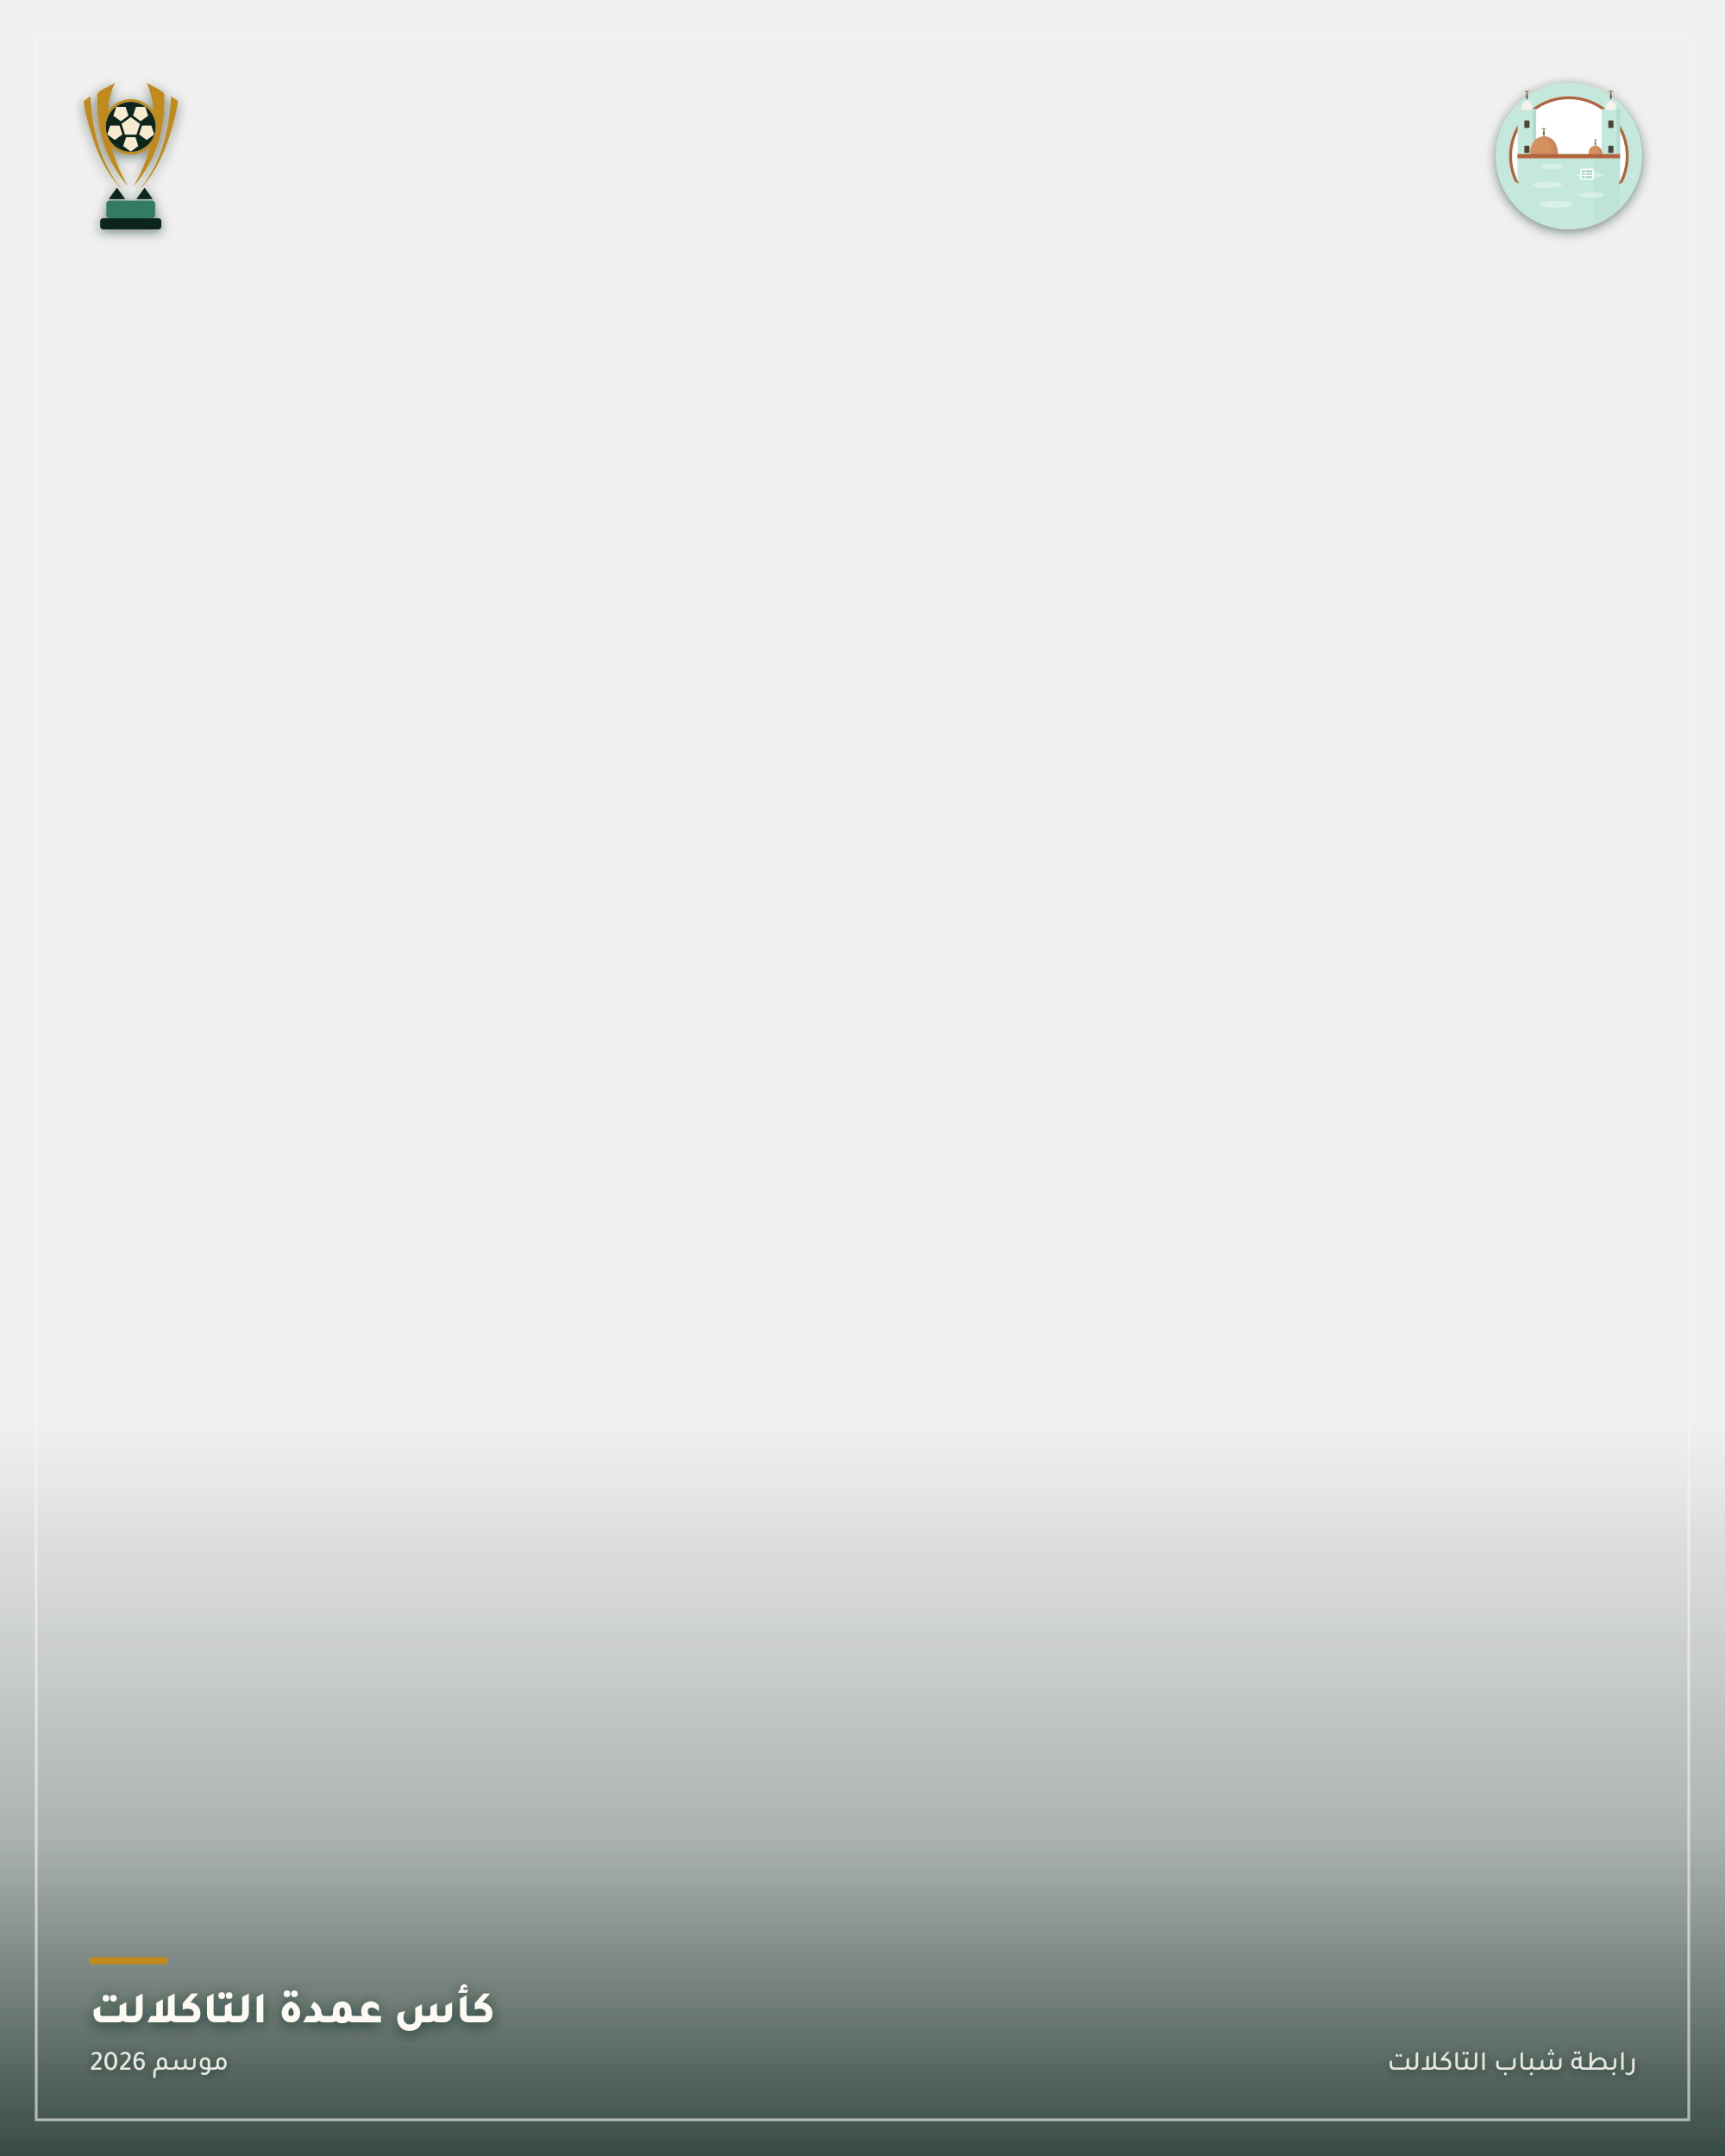
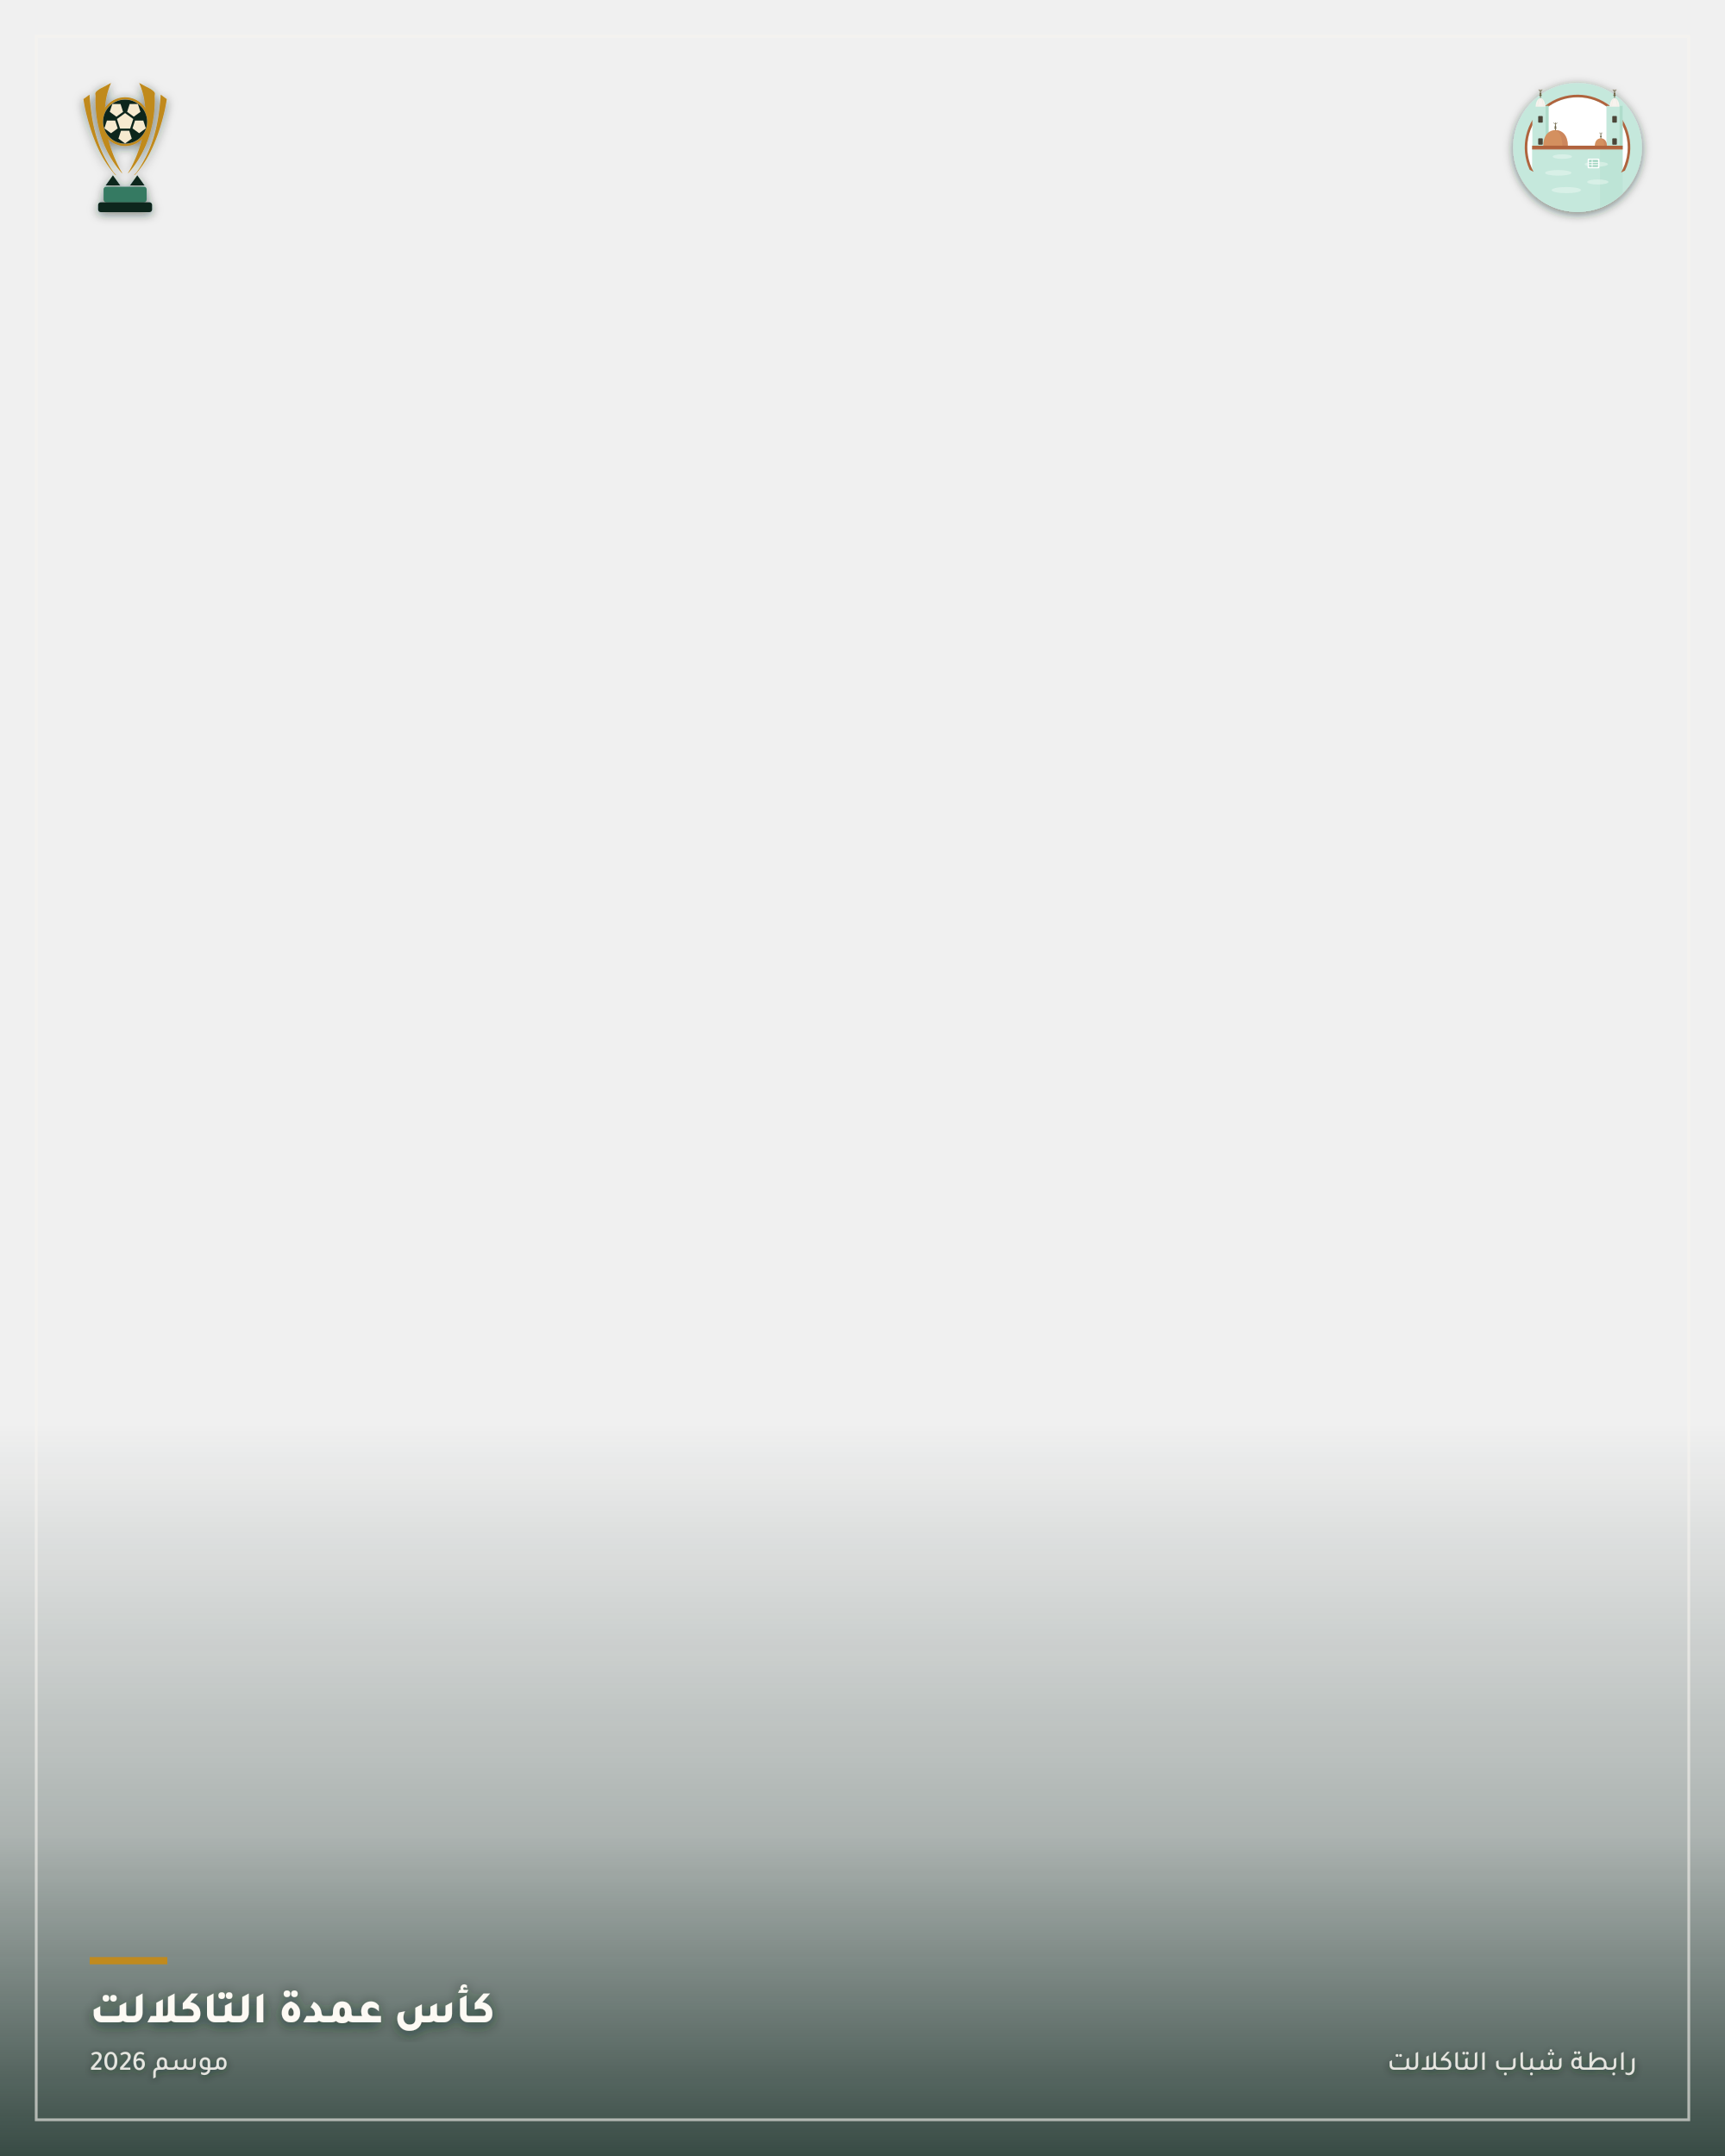
<svg xmlns="http://www.w3.org/2000/svg" viewBox="0 0 4096 5120" width="4096" height="5120">
  <defs>
    <linearGradient id="fhaze" x1="0" y1="5120" x2="0" y2="0" gradientUnits="userSpaceOnUse">
      <stop offset="0" stop-color="#10271f" stop-opacity="0.82" />
      <stop offset="0.15" stop-color="#10271f" stop-opacity="0.3" />
      <stop offset="0.34" stop-color="#10271f" stop-opacity="0" />
    </linearGradient>
    <filter id="fshadow" x="-25%" y="-25%" width="150%" height="150%">
      <feDropShadow dx="0" dy="6.55" stdDeviation="14.34" flood-color="#10271f" flood-opacity="0.72" />
    </filter>
    <filter id="mshadow" x="-25%" y="-25%" width="150%" height="150%">
      <feDropShadow dx="0" dy="9.01" stdDeviation="18.43" flood-color="#10271f" flood-opacity="0.55" />
    </filter>
  </defs>
  <rect x="0" y="0" width="4096" height="5120" fill="url(#fhaze)" />
  <rect x="86.02" y="86.02" width="3923.97" height="4947.97" fill="none" stroke="#f7f3ee" stroke-opacity="0.62" stroke-width="6.55" />
-   <g transform="translate(30.19 89.31) scale(0.7299)" filter="url(#mshadow)">
+   <g transform="translate(49.77 101.94) scale(0.644)" filter="url(#mshadow)">
    <g transform="translate(128 128) scale(1)">
      <path fill="#c08a1e" d="M 125.96,61.9 L 102.34,79.11 C 102.95,82.93 103.51,86.76 104.16,90.58 C 104.81,94.41 105.53,98.23 106.26,102.06 C 107,105.88 107.76,109.71 108.56,113.53 C 109.36,117.36 110.17,121.18 111.04,125 C 111.92,128.83 112.86,132.66 113.82,136.48 C 114.77,140.31 115.78,144.13 116.78,147.95 C 117.79,151.78 118.77,155.61 119.84,159.43 C 120.91,163.26 122.06,167.08 123.19,170.9 C 124.32,174.73 125.44,178.56 126.63,182.37 C 127.83,186.21 129.1,190.03 130.36,193.85 C 131.62,197.68 132.86,201.51 134.18,205.32 C 135.51,209.15 136.88,212.98 138.29,216.8 C 139.72,220.63 141.2,224.45 142.69,228.27 C 144.19,232.1 145.71,235.93 147.28,239.75 C 148.86,243.58 150.49,247.4 152.16,251.22 C 153.84,255.05 155.54,258.88 157.32,262.69 C 159.11,266.53 160.95,270.36 162.87,274.17 C 164.8,278.01 166.83,281.83 168.89,285.64 C 170.97,289.48 173.09,293.31 175.3,297.12 C 177.52,300.96 179.81,304.79 182.18,308.59 C 184.59,312.44 187.06,316.26 189.64,320.06 C 192.26,323.91 194.98,327.74 197.77,331.54 C 200.59,335.39 203.47,339.22 206.47,343.01 C 209.52,346.87 213.35,351.75 215.94,354.49 C 217.52,356.17 218.99,357.23 220.05,358.31 C 220.76,359.04 221.2,359.59 221.77,360.22 C 222.02,359.9 222.55,359.74 222.53,359.27 C 222.49,357.73 216.71,353.13 214.02,349.71 C 211.22,346.13 208.65,342.08 206.09,338.23 C 203.55,334.43 201.1,330.6 198.73,326.76 C 196.38,322.95 194.14,319.12 191.94,315.28 C 189.75,311.47 187.61,307.65 185.53,303.81 C 183.47,300 181.44,296.18 179.51,292.33 C 177.59,288.53 175.75,284.7 173.96,280.86 C 172.18,277.05 170.44,273.23 168.8,269.39 C 167.16,265.58 165.63,261.75 164.11,257.91 C 162.6,254.1 161.13,250.27 159.71,246.44 C 158.3,242.62 156.91,238.8 155.6,234.96 C 154.3,231.15 153.07,227.32 151.87,223.49 C 150.68,219.67 149.53,215.85 148.43,212.02 C 147.33,208.2 146.28,204.37 145.27,200.54 C 144.27,196.72 143.32,192.9 142.41,189.07 C 141.5,185.25 140.65,181.42 139.82,177.59 C 139,173.77 138.2,169.95 137.43,166.12 C 136.67,162.3 135.92,158.47 135.24,154.65 C 134.55,150.82 133.93,147 133.32,143.17 C 132.72,139.35 132.14,135.52 131.6,131.7 C 131.06,127.87 130.57,124.05 130.07,120.22 C 129.58,116.4 129.07,112.58 128.64,108.75 C 128.21,104.93 127.86,101.1 127.49,97.27 C 127.12,93.45 126.77,89.63 126.44,85.8 C 126.1,81.98 125.75,78.15 125.48,74.33 C 125.21,70.5 125.04,66.68 124.81,62.85 Z" />
      <path fill="#c08a1e" d="M 204.37,19.35 C 202.9,20.14 201.98,20.64 199.97,21.74 C 195.55,24.13 185.86,29.38 178.84,33.21 C 171.84,37.03 163.54,40.4 157.9,44.69 C 153.27,48.2 148.32,51.96 146.71,56.16 C 145.35,59.71 147.17,63.81 147.19,67.63 C 147.2,71.46 146.87,75.28 146.8,79.11 C 146.74,82.93 146.74,86.76 146.8,90.58 C 146.87,94.41 147.01,98.23 147.19,102.06 C 147.36,105.88 147.59,109.71 147.86,113.53 C 148.13,117.36 148.45,121.18 148.81,125 C 149.18,128.83 149.58,132.66 150.06,136.48 C 150.53,140.31 151.11,144.13 151.68,147.95 C 152.26,151.78 152.83,155.61 153.5,159.43 C 154.17,163.26 154.9,167.08 155.7,170.9 C 156.5,174.73 157.39,178.55 158.28,182.37 C 159.17,186.2 160.07,190.03 161.05,193.85 C 162.04,197.68 163.09,201.51 164.21,205.32 C 165.32,209.16 166.51,212.98 167.75,216.8 C 168.99,220.63 170.3,224.46 171.67,228.27 C 173.04,232.11 174.49,235.93 175.97,239.75 C 177.45,243.58 178.94,247.41 180.56,251.22 C 182.19,255.06 183.94,258.88 185.72,262.69 C 187.51,266.53 189.33,270.36 191.27,274.17 C 193.22,278.01 195.28,281.83 197.39,285.64 C 199.51,289.48 201.72,293.31 203.98,297.12 C 206.27,300.96 208.61,304.79 211.06,308.59 C 213.55,312.44 216.14,316.26 218.8,320.06 C 221.5,323.91 224.25,327.74 227.12,331.54 C 230.05,335.39 233.31,339.49 236.21,343.01 C 238.76,346.11 243.02,350.12 243.57,351.62 C 243.73,352.05 243.57,352.25 243.57,352.57 C 243.98,352.25 244.7,352.18 244.81,351.62 C 245.12,350.13 241.29,345.4 239.46,342.06 C 237.47,338.42 235.32,334.42 233.34,330.58 C 231.37,326.77 229.46,322.94 227.6,319.11 C 225.76,315.3 223.99,311.47 222.25,307.63 C 220.51,303.82 218.81,300 217.18,296.16 C 215.56,292.35 214.01,288.52 212.49,284.69 C 210.98,280.87 209.5,277.05 208.1,273.21 C 206.7,269.4 205.37,265.57 204.08,261.74 C 202.79,257.92 201.55,254.09 200.35,250.26 C 199.16,246.45 198.01,242.62 196.91,238.79 C 195.81,234.97 194.74,231.15 193.75,227.31 C 192.77,223.5 191.84,219.67 190.98,215.84 C 190.12,212.02 189.34,208.2 188.59,204.37 C 187.84,200.55 187.14,196.72 186.49,192.89 C 185.83,189.07 185.21,185.25 184.67,181.42 C 184.13,177.6 183.65,173.77 183.24,169.94 C 182.82,166.12 182.49,162.3 182.18,158.47 C 181.88,154.65 181.59,150.82 181.42,147 C 181.24,143.17 181.16,139.35 181.13,135.52 C 181.1,131.7 181.13,127.87 181.23,124.05 C 181.32,120.22 181.47,116.4 181.71,112.57 C 181.94,108.75 182.26,104.92 182.66,101.1 C 183.06,97.27 183.55,93.45 184.1,89.63 C 184.64,85.8 185.21,81.97 185.91,78.15 C 186.61,74.32 187.41,70.49 188.3,66.68 C 189.2,62.84 190.19,59.02 191.27,55.2 C 192.35,51.37 193.55,47.54 194.8,43.73 C 196.07,39.89 197.36,36.06 198.82,32.25 C 200.29,28.41 202.66,22.77 203.6,20.78 C 203.94,20.06 204.11,19.82 204.37,19.35 Z" />
      <path fill="#c08a1e" d="M 386.04,61.9 L 409.66,79.11 C 409.05,82.93 408.49,86.76 407.84,90.58 C 407.19,94.41 406.47,98.23 405.74,102.06 C 405,105.88 404.24,109.71 403.44,113.53 C 402.64,117.36 401.83,121.18 400.96,125 C 400.08,128.83 399.14,132.66 398.18,136.48 C 397.23,140.31 396.22,144.13 395.22,147.95 C 394.21,151.78 393.23,155.61 392.16,159.43 C 391.09,163.26 389.94,167.08 388.81,170.9 C 387.68,174.73 386.56,178.56 385.37,182.37 C 384.17,186.21 382.9,190.03 381.64,193.85 C 380.38,197.68 379.14,201.51 377.82,205.32 C 376.49,209.15 375.12,212.98 373.71,216.8 C 372.28,220.63 370.8,224.45 369.31,228.27 C 367.81,232.1 366.29,235.93 364.72,239.75 C 363.14,243.58 361.51,247.4 359.84,251.22 C 358.16,255.05 356.46,258.88 354.68,262.69 C 352.89,266.53 351.05,270.36 349.13,274.17 C 347.2,278.01 345.17,281.83 343.11,285.64 C 341.03,289.48 338.91,293.31 336.7,297.12 C 334.48,300.96 332.19,304.79 329.82,308.59 C 327.41,312.44 324.94,316.26 322.36,320.06 C 319.74,323.91 317.02,327.74 314.23,331.54 C 311.41,335.39 308.53,339.22 305.53,343.01 C 302.48,346.87 298.65,351.75 296.06,354.49 C 294.48,356.17 293.01,357.23 291.95,358.31 C 291.24,359.04 290.8,359.59 290.23,360.22 C 289.98,359.9 289.45,359.74 289.47,359.27 C 289.51,357.73 295.29,353.13 297.98,349.71 C 300.78,346.13 303.35,342.08 305.91,338.23 C 308.45,334.43 310.9,330.6 313.27,326.76 C 315.62,322.95 317.86,319.12 320.06,315.28 C 322.25,311.47 324.39,307.65 326.47,303.81 C 328.53,300 330.56,296.18 332.49,292.33 C 334.41,288.53 336.25,284.7 338.04,280.86 C 339.82,277.05 341.56,273.23 343.2,269.39 C 344.84,265.58 346.37,261.75 347.89,257.91 C 349.4,254.1 350.87,250.27 352.29,246.44 C 353.7,242.62 355.09,238.8 356.4,234.96 C 357.7,231.15 358.93,227.32 360.13,223.49 C 361.32,219.67 362.47,215.85 363.57,212.02 C 364.67,208.2 365.72,204.37 366.73,200.54 C 367.73,196.72 368.68,192.9 369.59,189.07 C 370.5,185.25 371.35,181.42 372.18,177.59 C 373,173.77 373.8,169.95 374.57,166.12 C 375.33,162.3 376.08,158.47 376.76,154.65 C 377.45,150.82 378.07,147 378.68,143.17 C 379.28,139.35 379.86,135.52 380.4,131.7 C 380.94,127.87 381.43,124.05 381.93,120.22 C 382.42,116.4 382.93,112.58 383.36,108.75 C 383.79,104.93 384.14,101.1 384.51,97.27 C 384.88,93.45 385.23,89.63 385.56,85.8 C 385.9,81.98 386.25,78.15 386.52,74.33 C 386.79,70.5 386.96,66.68 387.19,62.85 Z" />
      <path fill="#c08a1e" d="M 307.63,19.35 C 309.1,20.14 310.02,20.64 312.03,21.74 C 316.45,24.13 326.14,29.38 333.16,33.21 C 340.16,37.03 348.46,40.4 354.1,44.69 C 358.73,48.2 363.68,51.96 365.29,56.16 C 366.65,59.71 364.83,63.81 364.81,67.63 C 364.8,71.46 365.13,75.28 365.2,79.11 C 365.26,82.93 365.26,86.76 365.2,90.58 C 365.13,94.41 364.99,98.23 364.81,102.06 C 364.64,105.88 364.41,109.71 364.14,113.53 C 363.87,117.36 363.55,121.18 363.19,125 C 362.82,128.83 362.42,132.66 361.94,136.48 C 361.47,140.31 360.89,144.13 360.32,147.95 C 359.74,151.78 359.17,155.61 358.5,159.43 C 357.83,163.26 357.1,167.08 356.3,170.9 C 355.5,174.73 354.61,178.55 353.72,182.37 C 352.83,186.2 351.93,190.03 350.95,193.85 C 349.96,197.68 348.91,201.51 347.79,205.32 C 346.68,209.16 345.49,212.98 344.25,216.8 C 343.01,220.63 341.7,224.46 340.33,228.27 C 338.96,232.11 337.51,235.93 336.03,239.75 C 334.55,243.58 333.06,247.41 331.44,251.22 C 329.81,255.06 328.06,258.88 326.28,262.69 C 324.49,266.53 322.67,270.36 320.73,274.17 C 318.78,278.01 316.72,281.83 314.61,285.64 C 312.49,289.48 310.28,293.31 308.02,297.12 C 305.73,300.96 303.39,304.79 300.94,308.59 C 298.45,312.44 295.86,316.26 293.2,320.06 C 290.5,323.91 287.75,327.74 284.88,331.54 C 281.95,335.39 278.69,339.49 275.79,343.01 C 273.24,346.11 268.98,350.12 268.43,351.62 C 268.27,352.05 268.43,352.25 268.43,352.57 C 268.02,352.25 267.3,352.18 267.19,351.62 C 266.88,350.13 270.71,345.4 272.54,342.06 C 274.53,338.42 276.68,334.42 278.66,330.58 C 280.63,326.77 282.54,322.94 284.4,319.11 C 286.24,315.3 288.01,311.47 289.75,307.63 C 291.49,303.82 293.19,300 294.82,296.16 C 296.44,292.35 297.99,288.52 299.51,284.69 C 301.02,280.87 302.5,277.05 303.9,273.21 C 305.3,269.4 306.63,265.57 307.92,261.74 C 309.21,257.92 310.45,254.09 311.65,250.26 C 312.84,246.45 313.99,242.62 315.09,238.79 C 316.19,234.97 317.26,231.15 318.25,227.31 C 319.23,223.5 320.16,219.67 321.02,215.84 C 321.88,212.02 322.66,208.2 323.41,204.37 C 324.16,200.55 324.86,196.72 325.51,192.89 C 326.17,189.07 326.79,185.25 327.33,181.42 C 327.87,177.6 328.35,173.77 328.76,169.94 C 329.18,166.12 329.51,162.3 329.82,158.47 C 330.12,154.65 330.41,150.82 330.58,147 C 330.76,143.17 330.84,139.35 330.87,135.52 C 330.9,131.7 330.87,127.87 330.77,124.05 C 330.68,120.22 330.53,116.4 330.29,112.57 C 330.06,108.75 329.74,104.92 329.34,101.1 C 328.94,97.27 328.45,93.45 327.9,89.63 C 327.36,85.8 326.79,81.97 326.09,78.15 C 325.39,74.32 324.59,70.49 323.7,66.68 C 322.8,62.84 321.81,59.02 320.73,55.2 C 319.65,51.37 318.45,47.54 317.2,43.73 C 315.93,39.89 314.64,36.06 313.18,32.25 C 311.71,28.41 309.34,22.77 308.4,20.78 C 308.06,20.06 307.89,19.82 307.63,19.35 Z" />
      <path fill="#c08a1e" fill-rule="evenodd" d="M 256,72.41 a 89.88,89.88 0 1 1 -0.01,0 Z M 256,81.02 a 81.27,81.27 0 1 0 0.01,0 Z" />
      <path fill="#f6ead0" d="M 256,81.02 a 81.27,81.27 0 1 1 -0.01,0 Z" />
      <path fill="#10271f" fill-rule="evenodd" d="M 256,81.02 a 81.27,81.27 0 1 1 -0.01,0 Z M 256,130.74 L 286.01,152.54 L 274.55,187.82 L 237.45,187.82 L 225.99,152.54 Z M 256,242.61 L 231.45,224.77 L 240.83,195.91 L 271.17,195.91 L 280.55,224.77 Z M 179.61,187.11 L 188.99,158.25 L 219.34,158.25 L 228.72,187.11 L 204.17,204.95 Z M 208.79,97.32 L 239.14,97.32 L 248.52,126.18 L 223.96,144.02 L 199.41,126.18 Z M 303.21,97.32 L 312.59,126.18 L 288.04,144.02 L 263.48,126.18 L 272.86,97.32 Z M 332.39,187.11 L 307.83,204.95 L 283.28,187.11 L 292.66,158.25 L 323.01,158.25 Z" />
      <path fill="#10271f" d="M 184.29,397.51 L 237.83,397.51 L 211.06,360.22 Z" />
      <path fill="#10271f" d="M 327.71,397.51 L 274.17,397.51 L 300.94,360.22 Z" />
      <path fill="#357a62" d="M 186.2,402.29 H 325.8 A 9.56,9.56 0 0 1 335.36,411.86 V 450.1 A 9.56,9.56 0 0 1 325.8,459.67 H 186.2 A 9.56,9.56 0 0 1 176.64,450.1 V 411.86 A 9.56,9.56 0 0 1 186.2,402.29 Z" />
      <path fill="#10271f" d="M 166.12,459.67 H 345.88 A 9.56,9.56 0 0 1 355.44,469.23 V 486.44 A 9.56,9.56 0 0 1 345.88,496 H 166.12 A 9.56,9.56 0 0 1 156.56,486.44 V 469.23 A 9.56,9.56 0 0 1 166.12,459.67 Z" />
    </g>
  </g>
-   <g transform="translate(3463.17 108.54) scale(0.6827)" filter="url(#mshadow)">
+   <g transform="translate(3514.49 118.9) scale(0.6024)" filter="url(#mshadow)">
    <g transform="translate(128 128) scale(1)">
      <defs>
        <clipPath id="in7zhgr0-roundel-clip">
          <circle cx="256" cy="256" r="254" />
        </clipPath>
        <g id="in7zhgr0-finial" fill="#6b6244">
          <rect x="-1.7" y="-7" width="3.4" height="7" />
          <ellipse cx="0" cy="-10" rx="4.7" ry="3.9" />
          <rect x="-1.7" y="-15" width="3.4" height="4" />
          <ellipse cx="0" cy="-16.9" rx="3.5" ry="2.8" />
          <rect x="-1.6" y="-27" width="3.2" height="10" />
          <g transform="translate(0,-28.5) scale(0.84,0.74)">
            <path d="M -9,-6.8 C -9.4,-1 -5.6,3 0,4.6 C 5.6,3 9.4,-1 9,-6.8 L 6.2,-5 C 6.3,-1.4 3.8,0.9 0,1.9 C -3.8,0.9 -6.3,-1.4 -6.2,-5 Z" />
          </g>
          <rect x="-1.6" y="-32.5" width="3.2" height="5.5" />
        </g>
        <g id="in7zhgr0-dome">
          <path d="M 0,0 C 0,-42 18,-63 48,-65 C 78,-63 97,-42 97,0 Z" fill="#d4905e" />
          <path d="M 48,-65 C 78,-63 97,-42 97,0 L 75,0 C 75,-38 64,-58 48,-65 Z" fill="#c47c5a" opacity="0.5" />
        </g>
        <g id="in7zhgr0-minaret-shaft">
          <rect x="-32" y="-165" width="64" height="165" fill="#c5e8dc" />
          <rect x="20" y="-165" width="12" height="165" fill="#a0d4c0" opacity="0.6" />
          <rect x="-9" y="-125" width="18" height="26" rx="2.5" fill="#4b4539" />
          <rect x="-9" y="-37" width="18" height="25" rx="2.5" fill="#4b4539" />
        </g>
        <g id="in7zhgr0-minaret-top">
          <path d="M -19,-162 A 19,33 0 0 1 19,-162 Z" fill="#f7f3ee" />
          <g fill="none" stroke="#ede7dc" stroke-width="1.5" stroke-linecap="round">
            <path d="M 0,-195 A 10.8,33 0 0 0 -10.8,-162" />
            <path d="M 0,-195 A 10.8,33 0 0 1 10.8,-162" />
          </g>
          <use href="#in7zhgr0-finial" transform="translate(0,-197)" />
        </g>
      </defs>
      <circle cx="256" cy="256" r="254" fill="#c5e8dc" />
      <g clip-path="url(#in7zhgr0-roundel-clip)">
        <circle cx="256" cy="256" r="198" fill="#ffffff" />
        <rect x="77" y="249" width="357" height="270" fill="#c5e8dc" />
        <rect x="345" y="249" width="89" height="270" fill="#a0d4c0" opacity="0.22" />
        <g fill="#f0faf5" opacity="0.45">
          <ellipse cx="196" cy="292" rx="38" ry="9" />
          <ellipse cx="330" cy="322" rx="46" ry="10" />
          <ellipse cx="180" cy="356" rx="52" ry="11" />
          <ellipse cx="336" cy="392" rx="42" ry="10" />
          <ellipse cx="212" cy="424" rx="58" ry="12" />
        </g>
        <path d="M 82.83,351.99 L 67.49,343.9 A 208,208 0 1 1 442.95,347.18 L 427.47,355 A 198,198 0 1 0 82.83,351.99 Z" fill="#b0643e" />
        <use href="#in7zhgr0-minaret-shaft" transform="translate(110,257)" />
        <use href="#in7zhgr0-minaret-shaft" transform="translate(402,257)" />
        <use href="#in7zhgr0-dome" transform="translate(121,252)" />
        <use href="#in7zhgr0-finial" transform="translate(169,188) scale(0.92)" />
        <use href="#in7zhgr0-dome" transform="translate(324,252) scale(0.4948)" />
        <use href="#in7zhgr0-finial" transform="translate(348,221) scale(0.72)" />
        <rect x="77" y="249" width="357" height="14" fill="#b0643e" />
        <rect x="77" y="261" width="357" height="4" fill="#c47c5a" opacity="0.55" />
        <g transform="translate(296,300)">
          <rect x="0" y="0" width="46" height="38" rx="3" fill="#ffffff" />
          <rect x="5" y="5" width="36" height="28" rx="2" fill="#a0d4c0" />
          <rect x="5" y="13" width="36" height="3.5" fill="#ffffff" />
          <rect x="5" y="22" width="36" height="3.5" fill="#ffffff" />
          <rect x="16" y="5" width="3.5" height="28" fill="#ffffff" />
        </g>
      </g>
      <use href="#in7zhgr0-minaret-top" transform="translate(110,257)" />
      <use href="#in7zhgr0-minaret-top" transform="translate(402,257)" />
    </g>
  </g>
  <rect x="212.99" y="4647.62" width="184.32" height="17.2" fill="#c08a1e" />
  <path d="M36.5,-46.5Q33.1,-46.5 31.05,-48.6Q29,-50.7 29,-54.1Q29,-57.4 31.05,-59.4Q33.1,-61.4 36.5,-61.4Q39.8,-61.4 41.8,-59.4Q43.8,-57.4 43.8,-54.1Q43.8,-50.6 41.8,-48.55Q39.8,-46.5 36.5,-46.5ZM53.2,-46.5Q49.8,-46.5 47.75,-48.6Q45.7,-50.7 45.7,-54.1Q45.7,-57.4 47.75,-59.4Q49.8,-61.4 53.2,-61.4Q56.5,-61.4 58.5,-59.4Q60.5,-57.4 60.5,-54.1Q60.5,-50.6 58.5,-48.55Q56.5,-46.5 53.2,-46.5ZM87.5,-14L95.6,-14L95.6,0L86.1,0Q79.1,0 74.5,-3.4Q69.7,0 62.8,0L27.1,0Q18.4,0 13.4,-5.9Q9,-11 9,-19.1L9,-28.3L23.5,-36L23.5,-19.9Q23.5,-16.6 24.75,-15.3Q26,-14 29.2,-14L61.5,-14Q64.7,-14 65.95,-15.3Q67.2,-16.6 67.2,-19.9L67.2,-37.3L81.7,-45L81.7,-19.8Q81.7,-16.6 83,-15.3Q84.3,-14 87.5,-14Z M89.9,0L89.9,-14L96.4,-14Q100.6,-14 102.25,-15.75Q103.9,-17.5 103.9,-21.9L103.9,-56.8L118.4,-64.5L118.4,-21.8Q118.4,-11.6 112.2,-5.6Q106.5,0 97.1,0L89.9,0Z M195.8,-14L205.6,-14L205.6,0L194.4,0Q186.9,0 182,-4Q176.6,0 168.8,0L129.4,0L136.7,-14L149.3,-14L149.3,-43.8L163.8,-51.5L163.8,-14L168.1,-14Q172.2,-14 173.85,-15.75Q175.5,-17.5 175.5,-21.9L175.5,-56.8L190.1,-64.5L190.1,-21.8Q190.1,-20.2 190,-19.5Q190.1,-16.4 191.35,-15.2Q192.6,-14 195.8,-14Z M225.3,-44.9Q231.8,-44 237,-40.5Q247.8,-33.4 247.8,-20L247.8,-18.8Q247.8,-9.6 241.9,-4.5Q236.9,0 228.9,0L200.2,0L200.2,-14L227.5,-14Q233.2,-14 233.2,-19.3L233.2,-19.8Q233.2,-25.8 227.9,-28.8Q224.4,-30.8 219.3,-30.8Q214.3,-30.8 208.6,-28.8L208.6,-42.8L228.1,-64.5L242.7,-64.5L225.3,-44.9Z M281.7,0Q272.5,0 267.3,-5.9Q262.8,-11.1 262.8,-19.2L262.8,-56.8L277.3,-64.5L277.3,-19.8Q277.3,-16.6 278.6,-15.3Q279.9,-14 283.1,-14L292.9,-14L292.9,0L281.7,0Z M295.8,-52.3Q292.4,-52.3 290.35,-54.4Q288.3,-56.5 288.3,-59.9Q288.3,-63.2 290.35,-65.25Q292.4,-67.3 295.8,-67.3Q299.1,-67.3 301.1,-65.3Q303.1,-63.3 303.1,-59.9Q303.1,-56.4 301.1,-54.35Q299.1,-52.3 295.8,-52.3ZM312.5,-52.3Q309.1,-52.3 307.05,-54.4Q305,-56.5 305,-59.9Q305,-63.2 307.05,-65.25Q309.1,-67.3 312.5,-67.3Q315.8,-67.3 317.8,-65.3Q319.8,-63.3 319.8,-59.9Q319.8,-56.4 317.8,-54.35Q315.8,-52.3 312.5,-52.3ZM323.4,-14L333.1,-14L333.1,0L322,0Q315,0 310.4,-3.4Q305.6,0 298.7,0L287.5,0L287.5,-14L297.3,-14Q300.5,-14 301.8,-15.3Q303.1,-16.6 303.1,-19.8L303.1,-37.3L317.6,-45L317.6,-19.8Q317.6,-16.6 318.85,-15.3Q320.1,-14 323.4,-14Z M327.8,0L327.8,-14L334.3,-14Q338.5,-14 340.15,-15.75Q341.8,-17.5 341.8,-21.9L341.8,-56.8L356.3,-64.5L356.3,-21.8Q356.3,-11.6 350.1,-5.6Q344.4,0 335,0L327.8,0Z M374.3,0L374.3,-56.8L388.8,-64.5L388.8,0L374.3,0Z M442,-56.5Q438.6,-56.5 436.55,-58.6Q434.5,-60.7 434.5,-64.1Q434.5,-67.4 436.6,-69.4Q438.7,-71.4 442,-71.4Q445.3,-71.4 447.3,-69.4Q449.3,-67.4 449.3,-64.1Q449.3,-60.6 447.3,-58.55Q445.3,-56.5 442,-56.5ZM458.7,-56.5Q455.3,-56.5 453.25,-58.6Q451.2,-60.7 451.2,-64.1Q451.2,-67.4 453.25,-69.4Q455.3,-71.4 458.7,-71.4Q462,-71.4 464,-69.4Q466,-67.4 466,-64.1Q466,-60.6 464,-58.55Q462,-56.5 458.7,-56.5ZM450.3,0Q440.5,0 435,-6.6Q430.3,-12.3 430.3,-21Q430.3,-30.7 436.4,-37.7Q441.8,-43.9 450.8,-46.8Q461.2,-43.4 466.6,-36Q471.3,-29.4 471.3,-21Q471.3,-10.9 465.2,-5.1Q459.8,0 451.3,0L450.3,0ZM450.3,-14L451.4,-14Q457.1,-14 457.1,-20.9Q457.1,-29 450.8,-33.1Q444.7,-29 444.7,-21.1Q444.7,-14 450.3,-14Z M478.5,0L485.8,-14L500.7,-14Q504.7,-14 504.7,-18.5Q504.7,-28.4 494.9,-33.9L502,-46.1Q517.4,-37.2 519,-21.9Q519.6,-17.1 521.05,-15.55Q522.5,-14 526.7,-14L534.7,-14L534.7,0L526,0Q518.7,0 513.7,-3.6Q510,0 503.4,0L478.5,0Z M592.1,-14L601.9,-14L601.9,0L590.8,0Q584,0 579.5,-3.2Q574.3,2 565.6,2Q557,2 551.8,-3.1Q547.1,0 540.5,0L529.3,0L529.3,-14L539.1,-14Q542.3,-14 543.6,-15.3Q544.9,-16.6 544.9,-19.8L544.9,-22.6Q544.9,-34.5 551.1,-41Q556.6,-46.8 565.6,-46.8Q575.9,-46.8 581.5,-39.3Q586.3,-32.9 586.4,-22.6L586.4,-19.8Q586.4,-16.5 587.65,-15.25Q588.9,-14 592.1,-14ZM565.6,-12Q571.9,-12 571.9,-22.9Q571.9,-33.2 565.6,-33.2Q559.4,-33.2 559.4,-22.9Q559.4,-12 565.6,-12Z M652.4,-14L652.4,0L596.6,0L596.6,-14L610.3,-14Q608.2,-18.9 608.2,-24.7Q608.2,-35.3 615.7,-41.7Q621.8,-46.8 629.9,-46.8Q640.8,-46.8 647.6,-37.3L647.6,-24.7Q640.1,-33.2 631.6,-33.2Q631.5,-33.2 631.4,-33.2L631.2,-33.2Q622.7,-33 622.7,-24.2Q622.7,-19.4 625.8,-16.7Q628.9,-14 634.5,-14L652.4,-14Z M797.1,-37.3L811.6,-45L811.6,-19.2Q811.6,-10 806,-4.8Q801.2,-0.2 793.3,0L782.1,0Q775.3,0 770.5,-3.4Q766,-0.2 759.5,0L748.4,0Q746,0 743.3,-0.5Q741.2,8.9 733.3,14.2Q726.2,19 716.3,19Q702.5,19 695,9.3Q689.1,1.8 689.1,-8.4Q689.1,-16 692.6,-21.9L706.4,-24.8Q702.7,-18.2 702.7,-10.8Q702.7,-3.7 706.45,0.65Q710.2,5 716.3,5Q729.5,5 729.5,-6.9L729.5,-32.6L744,-40.3L744,-19.8Q744,-16.5 745.25,-15.25Q746.5,-14 749.7,-14L757.5,-14Q760.7,-14 761.95,-15.25Q763.2,-16.5 763.2,-19.8L763.2,-35L777.8,-42.6L777.8,-19.8Q777.8,-16.5 779.05,-15.25Q780.3,-14 783.5,-14L791.4,-14Q794.6,-14 795.85,-15.25Q797.1,-16.5 797.1,-19.8L797.1,-37.3Z M825.1,-66.1L828.6,-72.7L831.7,-72.7Q830.6,-74.8 830.6,-77Q830.6,-80.3 833.05,-82.7Q835.5,-85.1 838.9,-85.1Q842.2,-85.1 845,-82.7L845,-76.3Q842.5,-78.6 839.9,-78.6Q838.3,-78.6 837.4,-77.7Q836.6,-76.9 836.6,-75.8Q836.6,-74.3 838,-72.7L848.2,-72.7L844.7,-66.1L825.1,-66.1ZM848.5,0Q839.3,0 834.1,-5.9Q829.6,-11.1 829.6,-19.2L829.6,-52.8L844.1,-60.5L844.1,-19.8Q844.1,-16.6 845.4,-15.3Q846.7,-14 849.9,-14L859.7,-14L859.7,0L848.5,0Z M879.4,-44.9Q885.9,-44 891.1,-40.5Q901.9,-33.4 901.9,-20L901.9,-18.8Q901.9,-9.6 896,-4.5Q891,0 883,0L854.3,0L854.3,-14L881.6,-14Q887.3,-14 887.3,-19.3L887.3,-19.8Q887.3,-25.8 882,-28.8Q878.5,-30.8 873.4,-30.8Q868.4,-30.8 862.7,-28.8L862.7,-42.8L882.2,-64.5L896.8,-64.5L879.4,-44.9Z" transform="translate(212.99 4802.56) scale(1.06)" fill="#fdfaf4" filter="url(#fshadow)" />
  <path d="M5,0L5,-8.1L20.9,-25.8Q28.1,-33.8 30.65,-38.25Q33.2,-42.7 33.2,-47.2Q33.2,-51.4 30.2,-54Q27.2,-56.6 22.2,-56.6Q16.2,-56.6 9.5,-52.2L5.6,-57.8Q14.5,-64.6 23.8,-64.6Q32.5,-64.6 37.9,-59.5Q43,-54.8 43,-47.2Q43,-42.3 40.7,-37.75Q38.4,-33.2 32.7,-26.7L16.1,-7.7L41.6,-7.7L41.6,0L5,0Z M76,1.2Q64.5,1.2 58.2,-9.2Q52.8,-18 52.8,-31.5Q52.8,-46.6 59.9,-56Q66.2,-64.5 76,-64.5Q87.1,-64.5 93.8,-53.6Q99.3,-44.5 99.3,-31.5Q99.3,-16 92.3,-6.9Q86,1.2 76,1.2ZM76,-56.5Q69.6,-56.5 66.1,-50.15Q62.6,-43.8 62.6,-32.1Q62.6,-19.9 66.4,-13Q70,-6.8 75.9,-6.8Q82.3,-6.8 85.9,-13.55Q89.5,-20.3 89.5,-32.1Q89.5,-44.3 85.7,-50.7Q82.2,-56.5 76,-56.5Z M109.5,0L109.5,-8.1L125.4,-25.8Q132.6,-33.8 135.15,-38.25Q137.7,-42.7 137.7,-47.2Q137.7,-51.4 134.7,-54Q131.7,-56.6 126.7,-56.6Q120.7,-56.6 114,-52.2L110.1,-57.8Q119,-64.6 128.3,-64.6Q137,-64.6 142.4,-59.5Q147.5,-54.8 147.5,-47.2Q147.5,-42.3 145.2,-37.75Q142.9,-33.2 137.2,-26.7L120.6,-7.7L146.1,-7.7L146.1,0L109.5,0Z M167.5,-36.5Q171.9,-41.3 179.2,-41.3Q187,-41.3 192.6,-36.1Q198.6,-30.5 198.6,-20.4Q198.6,-11.7 192.9,-5.2Q187.3,1.2 178.5,1.2Q166.8,1.2 161.4,-9.7Q157.5,-17.5 157.5,-29.2Q157.5,-46.7 164.2,-56Q170.3,-64.5 181,-64.5Q190.1,-64.5 196.3,-59.1L193,-53.6Q187.8,-56.5 181.4,-56.5Q175.3,-56.5 171.55,-51.1Q167.8,-45.7 167.5,-36.5ZM167,-28.8Q167.4,-6.4 178.4,-6.4Q183,-6.4 185.9,-10.35Q188.8,-14.3 188.8,-20.4Q188.8,-33.9 177.6,-33.9Q171,-33.9 167,-28.8Z M287.5,-8.1L294.2,-8.1L294.2,0L286.6,0Q278.5,0 273.7,-5Q269,-0.2 260.4,0L247.3,0Q237.5,0 237.5,10L237.5,26.9L228.9,31.5L228.9,9.7Q228.9,1.4 233.7,-3.4Q238,-7.8 245.1,-8.1Q241.5,-13.9 241.5,-22.3Q241.5,-33.2 247.2,-39.3Q252.3,-44.7 260.6,-44.7Q269.1,-44.7 273.7,-39.4Q277.8,-34.7 277.8,-27.1L277.8,-18.1Q277.8,-8.1 287.5,-8.1ZM269.2,-17.4L269.2,-26.7Q269.2,-36.7 260.6,-36.7Q255.6,-36.7 252.85,-32.95Q250.1,-29.2 250.1,-22.5Q250.1,-15.7 252.7,-11.9Q255.3,-8.1 260,-8.1Q269.2,-8.1 269.2,-17.4Z M288.2,0L288.2,-8.1L297.2,-8.1Q306.9,-8.1 306.9,-18.1L306.9,-32.1L315.5,-36.7L315.5,-18.1Q315.5,-8.1 325.3,-8.1L329.9,-8.1Q339.7,-8.1 339.7,-18.1L339.7,-35.5L348.3,-40L348.3,-18.1Q348.3,-8.1 358,-8.1L362.7,-8.1Q372.5,-8.1 372.5,-18.1L372.5,-38.8L381.1,-43.4L381.1,-17.8Q381.1,-9.3 376,-4.5Q371.5,-0.1 364,0L357.1,0Q348.3,0 344,-5.9Q339.7,-0.1 331.2,0L324.3,0Q315.7,0 311.2,-5.9Q306.9,0 298.1,0L288.2,0Z M445.8,-8.1L445.8,0L433.4,0Q433,8.6 426,14.2Q420.1,18.8 412.6,18.8Q406.4,18.8 400.9,15.9L400.9,8.3Q406.2,11.1 411.4,11.1Q416.7,11.1 420.65,7.8Q424.6,4.5 424.7,-0.1Q419.5,-0.3 417,-0.5Q406.2,-1.1 400.7,-7.8Q396.1,-13.4 396.1,-22.3Q396.1,-33.2 401.9,-39.3Q407.1,-44.7 415.6,-44.7Q424.5,-44.7 429.3,-39.4Q433.4,-34.7 433.4,-27.1L433.4,-8.1L445.8,-8.1ZM424.7,-26.5Q424.7,-36.7 415.6,-36.7Q410.4,-36.7 407.5,-32.95Q404.6,-29.2 404.6,-22.5Q404.6,-9.4 417.4,-8.6Q419.8,-8.3 424.7,-8.1L424.7,-26.5Z M456.2,-27.1Q456.2,-35.8 461.4,-40.6Q466,-44.7 473.4,-44.7Q482.9,-44.7 488,-37.7Q492.4,-31.8 492.4,-22.3Q492.4,-11.5 486.8,-5.4Q481.9,0 474,0Q465,0 460.3,-5Q455.5,0 447.4,0L439.8,0L439.8,-8.1L446.4,-8.1Q456.2,-8.1 456.2,-18.1L456.2,-27.1ZM464.8,-17.4Q464.8,-8.1 473.9,-8.1Q478.6,-8.1 481.25,-11.9Q483.9,-15.7 483.9,-22.5Q483.9,-29.2 481.1,-32.95Q478.3,-36.7 473.4,-36.7Q464.8,-36.7 464.8,-26.7L464.8,-17.4Z" transform="translate(212.99 4915.2) scale(0.66)" fill="#fdfaf4" fill-opacity="0.85" filter="url(#fshadow)" />
  <path d="M35.8,-46.5Q30.9,-46.5 30.9,-51.5Q30.9,-56.4 35.8,-56.4Q40.6,-56.4 40.6,-51.5Q40.6,-46.5 35.8,-46.5ZM48.5,-46.5Q43.6,-46.5 43.6,-51.5Q43.6,-56.4 48.5,-56.4Q53.3,-56.4 53.3,-51.5Q53.3,-46.5 48.5,-46.5ZM88.6,-8.1L93.2,-8.1L93.2,0L87.6,0Q79.2,0 74.5,-5.2Q69.8,0 61.4,0L25.7,0Q17.6,0 13,-5.4Q9,-10.1 9,-17.7L9,-29.8L17.6,-34.4L17.6,-18.5Q17.6,-8.1 27.3,-8.1L60.5,-8.1Q70.2,-8.1 70.2,-18.5L70.2,-38.8L78.8,-43.4L78.8,-18.1Q78.8,-8.1 88.6,-8.1Z M87.2,0L87.2,-8.1L92.5,-8.1Q102.9,-8.1 102.9,-19L102.9,-59.9L111.6,-64.5L111.6,-18.9Q111.6,-10 106.3,-4.8Q101.3,0 93.2,0L87.2,0Z M185.1,-8.1L191.7,-8.1L191.7,0L184.1,0Q175.5,0 170.8,-5.5Q165.8,0 157,0L122.6,0L126.8,-8.1L141.4,-8.1L141.4,-46.9L150,-51.5L150,-8.1L156.3,-8.1Q166.7,-8.1 166.7,-19L166.7,-59.9L175.4,-64.5L175.4,-18.9Q175.4,-13.1 177.65,-10.6Q179.9,-8.1 185.1,-8.1Z M205.4,-42.3Q205.5,-42.3 205.7,-42.3Q205.9,-42.3 206,-42.3Q217.3,-42.3 224.3,-35.3Q230.7,-29 230.7,-19.2L230.7,-17.5Q230.7,-8.9 225.4,-4.1Q220.7,0 213.3,0L185.7,0L185.7,-8.1L212.5,-8.1Q222.1,-8.1 222.1,-18.2L222.1,-19.1Q222.1,-26.5 216.3,-30.5Q211.7,-33.6 205.1,-33.6Q199.8,-33.6 194.4,-31.7L194.4,-40.2L216.3,-64.5L225.1,-64.5L205.4,-42.3Z M263.1,0Q254.4,0 249.7,-5.6Q245.7,-10.4 245.7,-17.8L245.7,-59.9L254.3,-64.5L254.3,-18.1Q254.3,-8.1 264.1,-8.1L270.7,-8.1L270.7,0L263.1,0Z M275.9,-54.8Q271,-54.8 271,-59.8Q271,-64.7 275.9,-64.7Q280.7,-64.7 280.7,-59.8Q280.7,-54.8 275.9,-54.8ZM288.7,-54.8Q283.8,-54.8 283.8,-59.8Q283.8,-64.7 288.7,-64.7Q293.5,-64.7 293.5,-59.8Q293.5,-54.8 288.7,-54.8ZM299.5,-8.1L306.1,-8.1L306.1,0L298.5,0Q290.2,0 285.4,-5.3Q280.6,0 272.3,0L264.7,0L264.7,-8.1L271.3,-8.1Q281.1,-8.1 281.1,-18.1L281.1,-38.8L289.7,-43.4L289.7,-18.1Q289.7,-8.1 299.5,-8.1Z M300.1,0L300.1,-8.1L305.4,-8.1Q315.8,-8.1 315.8,-19L315.8,-59.9L324.5,-64.5L324.5,-18.9Q324.5,-10 319.2,-4.8Q314.2,0 306.1,0L300.1,0Z M342.5,0L342.5,-59.9L351.1,-64.5L351.1,0L342.5,0Z M409.1,0Q401,0 396.4,-5.4Q392.4,-10.1 392.4,-17.7L392.4,-29.8L401,-34.4L401,-18.5Q401,-8.1 410.7,-8.1L443.9,-8.1Q453.6,-8.1 453.6,-18.5L453.6,-38.8L462.2,-43.4L462.2,-17.7Q462.2,-9 456.9,-4.2Q452.2,0 444.8,0L409.1,0ZM425.6,19.9Q420.7,19.9 420.7,14.9Q420.7,10 425.6,10Q430.4,10 430.4,14.9Q430.4,19.9 425.6,19.9Z M497.6,0Q488.9,0 484.2,-5.6Q480.2,-10.4 480.2,-17.8L480.2,-59.9L488.8,-64.5L488.8,-18.1Q488.8,-8.1 498.6,-8.1L505.2,-8.1L505.2,0L497.6,0Z M534,-8.1L540.6,-8.1L540.6,0L533,0Q524.7,0 519.9,-5.3Q515.1,0 506.8,0L499.2,0L499.2,-8.1L505.8,-8.1Q515.6,-8.1 515.6,-18.1L515.6,-38.8L524.2,-43.4L524.2,-18.1Q524.2,-8.1 534,-8.1ZM519.3,10Q524.1,10 524.1,14.9Q524.1,19.9 519.3,19.9Q514.4,19.9 514.4,14.9Q514.4,10 519.3,10Z M589.6,-64.7Q585.2,-64.7 585.2,-69.2Q585.2,-73.6 589.6,-73.6Q594,-73.6 594,-69.2Q594,-64.7 589.6,-64.7ZM583.3,-52.8Q578.4,-52.8 578.4,-57.8Q578.4,-62.7 583.3,-62.7Q588.1,-62.7 588.1,-57.8Q588.1,-52.8 583.3,-52.8ZM596,-52.8Q591.1,-52.8 591.1,-57.8Q591.1,-62.7 596,-62.7Q600.8,-62.7 600.8,-57.8Q600.8,-52.8 596,-52.8ZM534.6,0L534.6,-8.1L543.6,-8.1Q553.3,-8.1 553.3,-18.1L553.3,-32.1L561.9,-36.7L561.9,-18.1Q561.9,-8.1 571.7,-8.1L576.3,-8.1Q586.1,-8.1 586.1,-18.1L586.1,-35.5L594.7,-40L594.7,-18.1Q594.7,-8.1 604.4,-8.1L609.1,-8.1Q618.9,-8.1 618.9,-18.1L618.9,-38.8L627.5,-43.4L627.5,-17.8Q627.5,-9.3 622.4,-4.5Q617.9,-0.1 610.4,0L603.5,0Q594.7,0 590.4,-5.9Q586.1,-0.1 577.6,0L570.7,0Q562.1,0 557.6,-5.9Q553.3,0 544.5,0L534.6,0Z M677.5,-56.5Q672.6,-56.5 672.6,-61.5Q672.6,-66.4 677.5,-66.4Q682.3,-66.4 682.3,-61.5Q682.3,-56.5 677.5,-56.5ZM690.2,-56.5Q685.3,-56.5 685.3,-61.5Q685.3,-66.4 690.2,-66.4Q695,-66.4 695,-61.5Q695,-56.5 690.2,-56.5ZM708.8,-8.1L715.4,-8.1L715.4,0L707.8,0Q697.5,0 693,-7.6Q688.2,-3 681.1,-3Q672.3,-3 667.1,-9.6Q662.8,-15.2 662.8,-23.3Q662.8,-33 668.7,-38.9Q673.7,-44 680.9,-44Q686.4,-44 690.4,-41.2L690.4,-45.5L699.1,-50.1L699.1,-18.1Q699.1,-8.1 708.8,-8.1ZM690.4,-31.9Q686.7,-36 681.3,-36Q676.9,-36 674.1,-32.45Q671.3,-28.9 671.3,-23.2Q671.3,-17.4 674.1,-13.9Q676.9,-10.4 681.4,-10.4Q687,-10.4 690.6,-15Q690.4,-16.8 690.4,-17.8L690.4,-31.9Z M798.8,-8.1L805.4,-8.1L805.4,0L797.8,0Q789.8,0 785.3,-4.7Q781.2,0 773.7,0L709.4,0L709.4,-8.1L728,-8.1L728.3,-9.2L728.3,-59.9L736.9,-64.5L736.9,-27.9Q748.3,-44.7 765.2,-44.7Q776.5,-44.7 783.3,-36.8Q789.1,-30.1 789.1,-20.3L789.1,-17.9Q789.1,-8.1 798.8,-8.1ZM780.4,-17.5L780.4,-20.3Q780.4,-28.1 775.6,-32.7Q771.5,-36.7 765.3,-36.7Q755,-36.7 746.7,-27.4Q740.5,-20.4 736.9,-9.9L736.9,-8.1L773,-8.1Q777.3,-8.1 778.85,-10.1Q780.4,-12.1 780.4,-17.5Z M799.4,0L799.4,-8.1L806,-8.1Q815.8,-8.1 815.8,-18.1L815.8,-38.8L824.4,-43.4L824.4,-17.8Q824.4,-9.3 819.3,-4.4Q814.6,0 807,0L799.4,0ZM815.5,19.9Q810.6,19.9 810.6,14.9Q810.6,10 815.5,10Q820.3,10 820.3,14.9Q820.3,19.9 815.5,19.9Z M842.4,0L842.4,-59.9L851,-64.5L851,0L842.4,0Z M890.3,-5.3Q890.3,5.9 884.4,12.7Q878.8,19.2 869.5,19.2Q863.5,19.2 857.8,16.2L857.8,8.7Q862.9,11.5 868,11.5Q874.4,11.5 878,7.2Q881.6,2.9 881.6,-4.7L881.6,-38.8L890.3,-43.4L890.3,-5.3Z" transform="translate(3293.64 4915.2) scale(0.66)" fill="#fdfaf4" fill-opacity="0.85" filter="url(#fshadow)" />
</svg>
